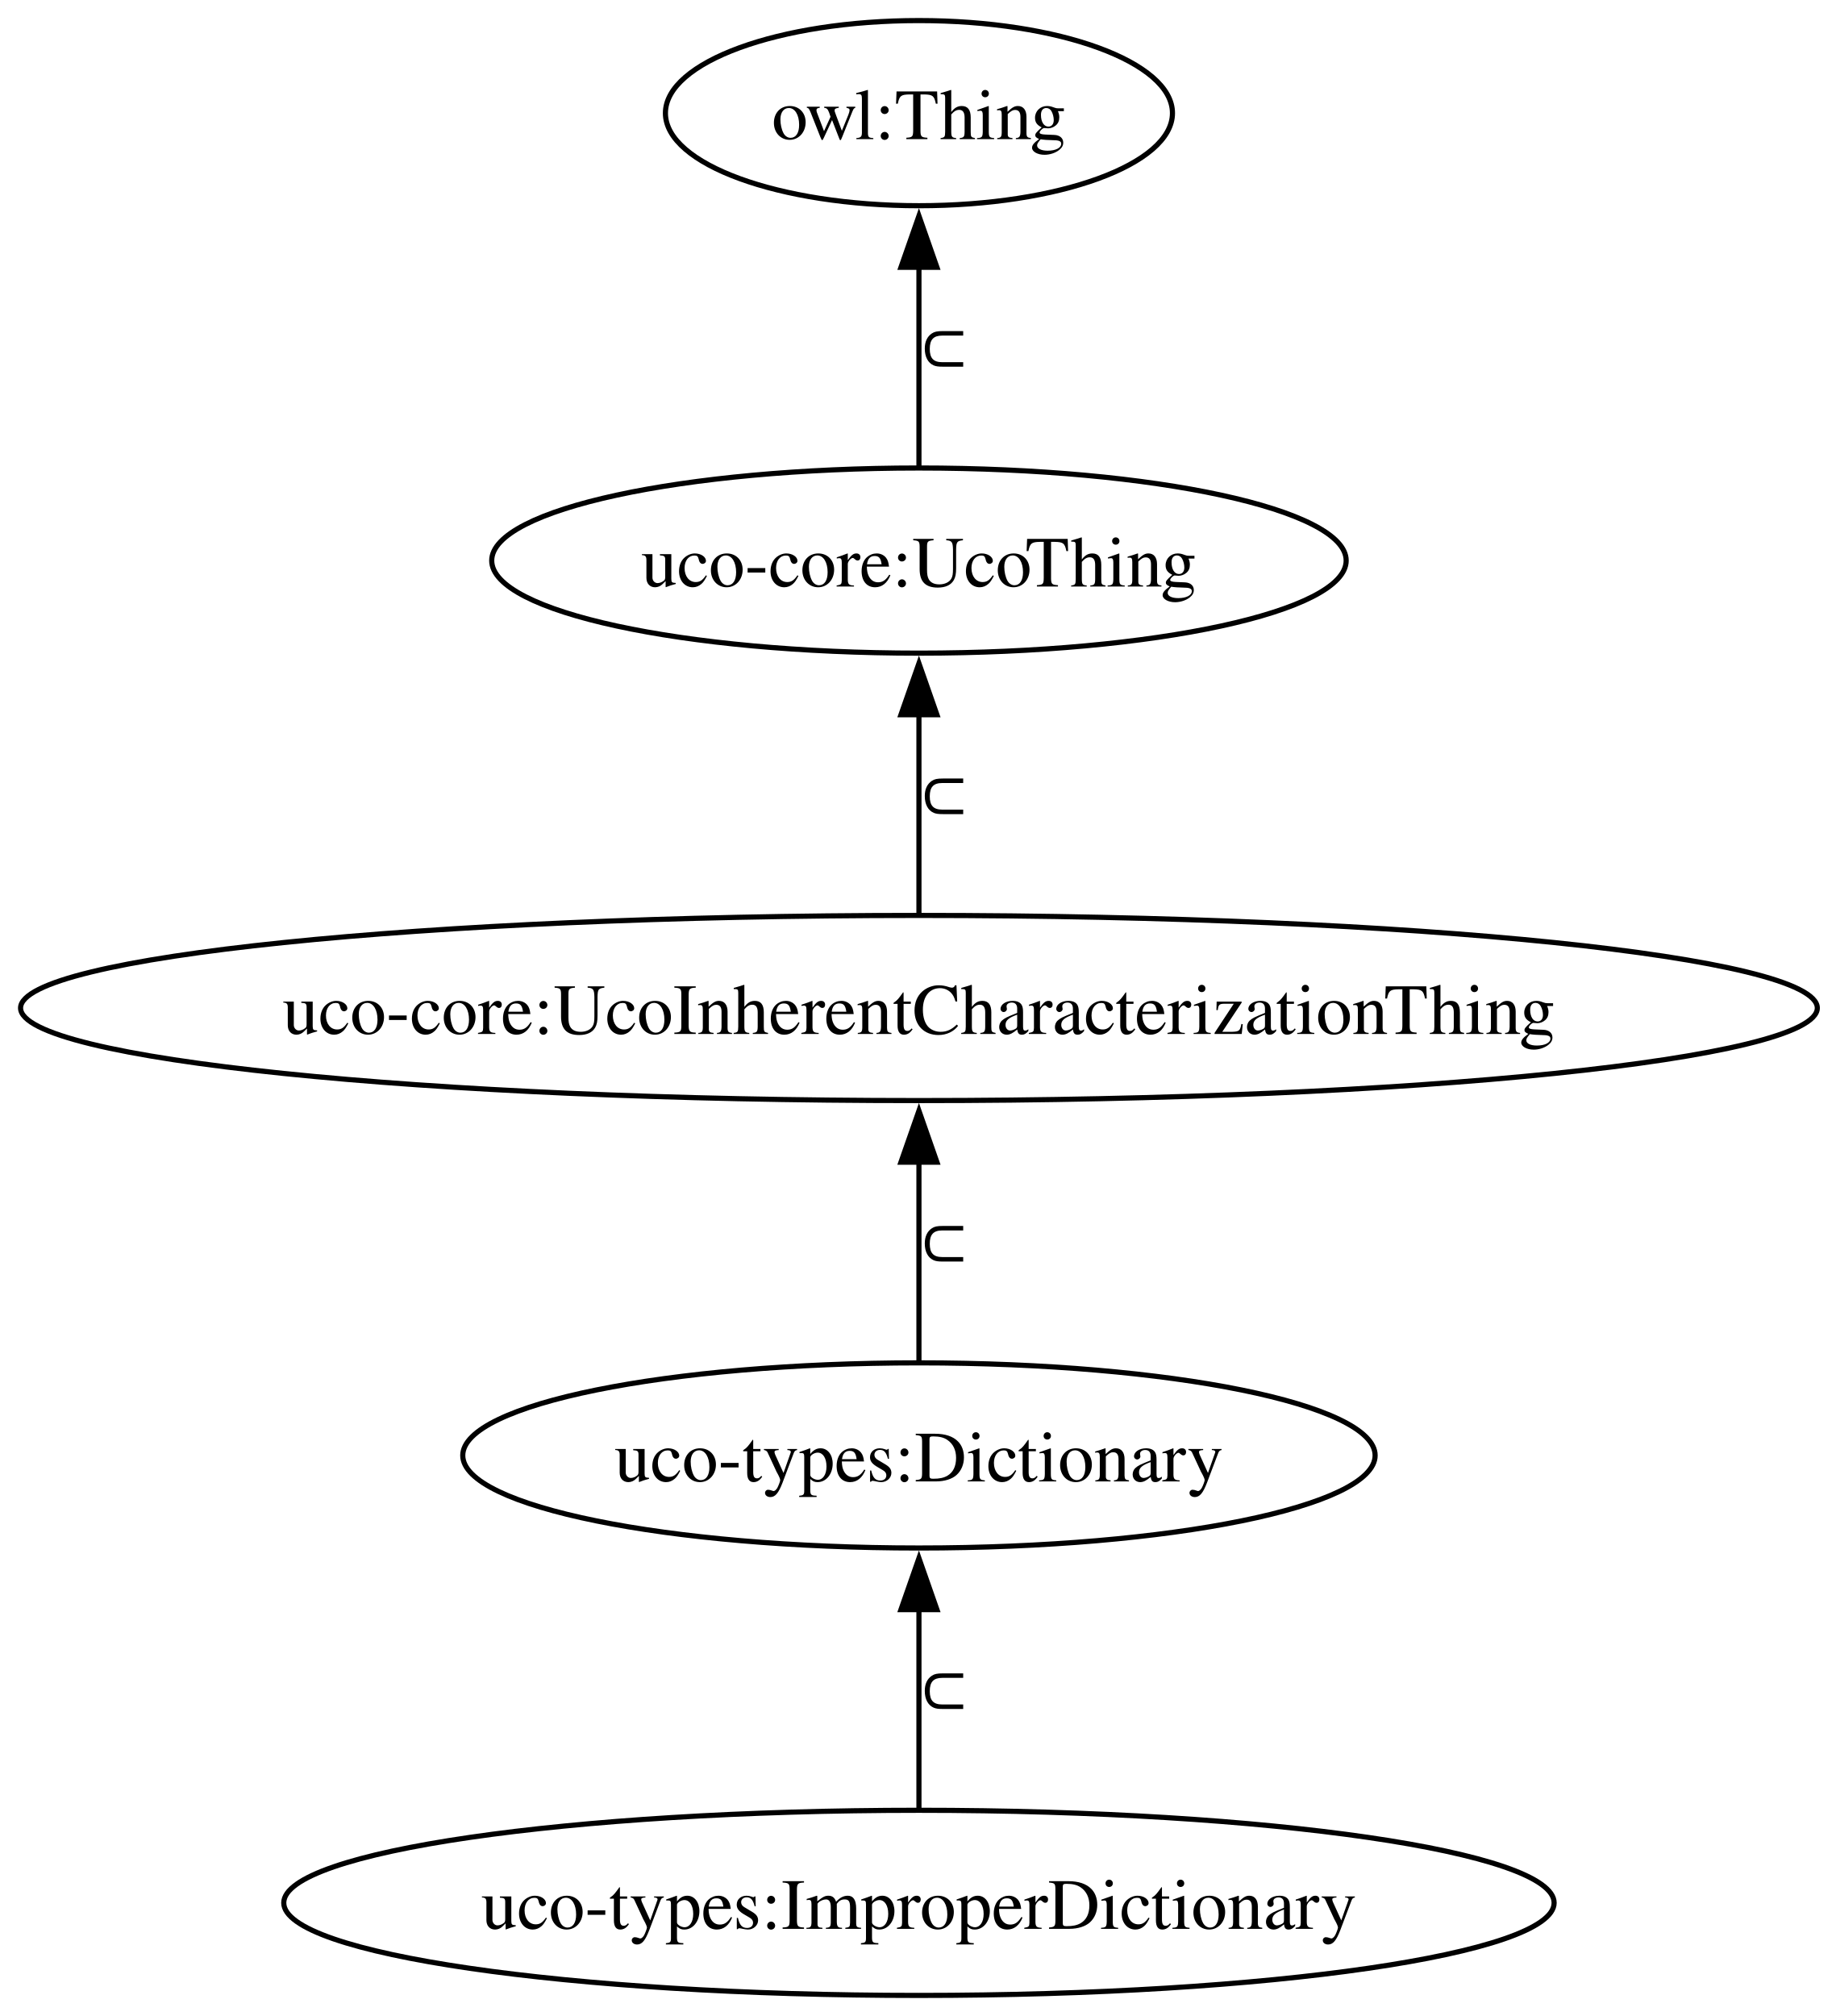
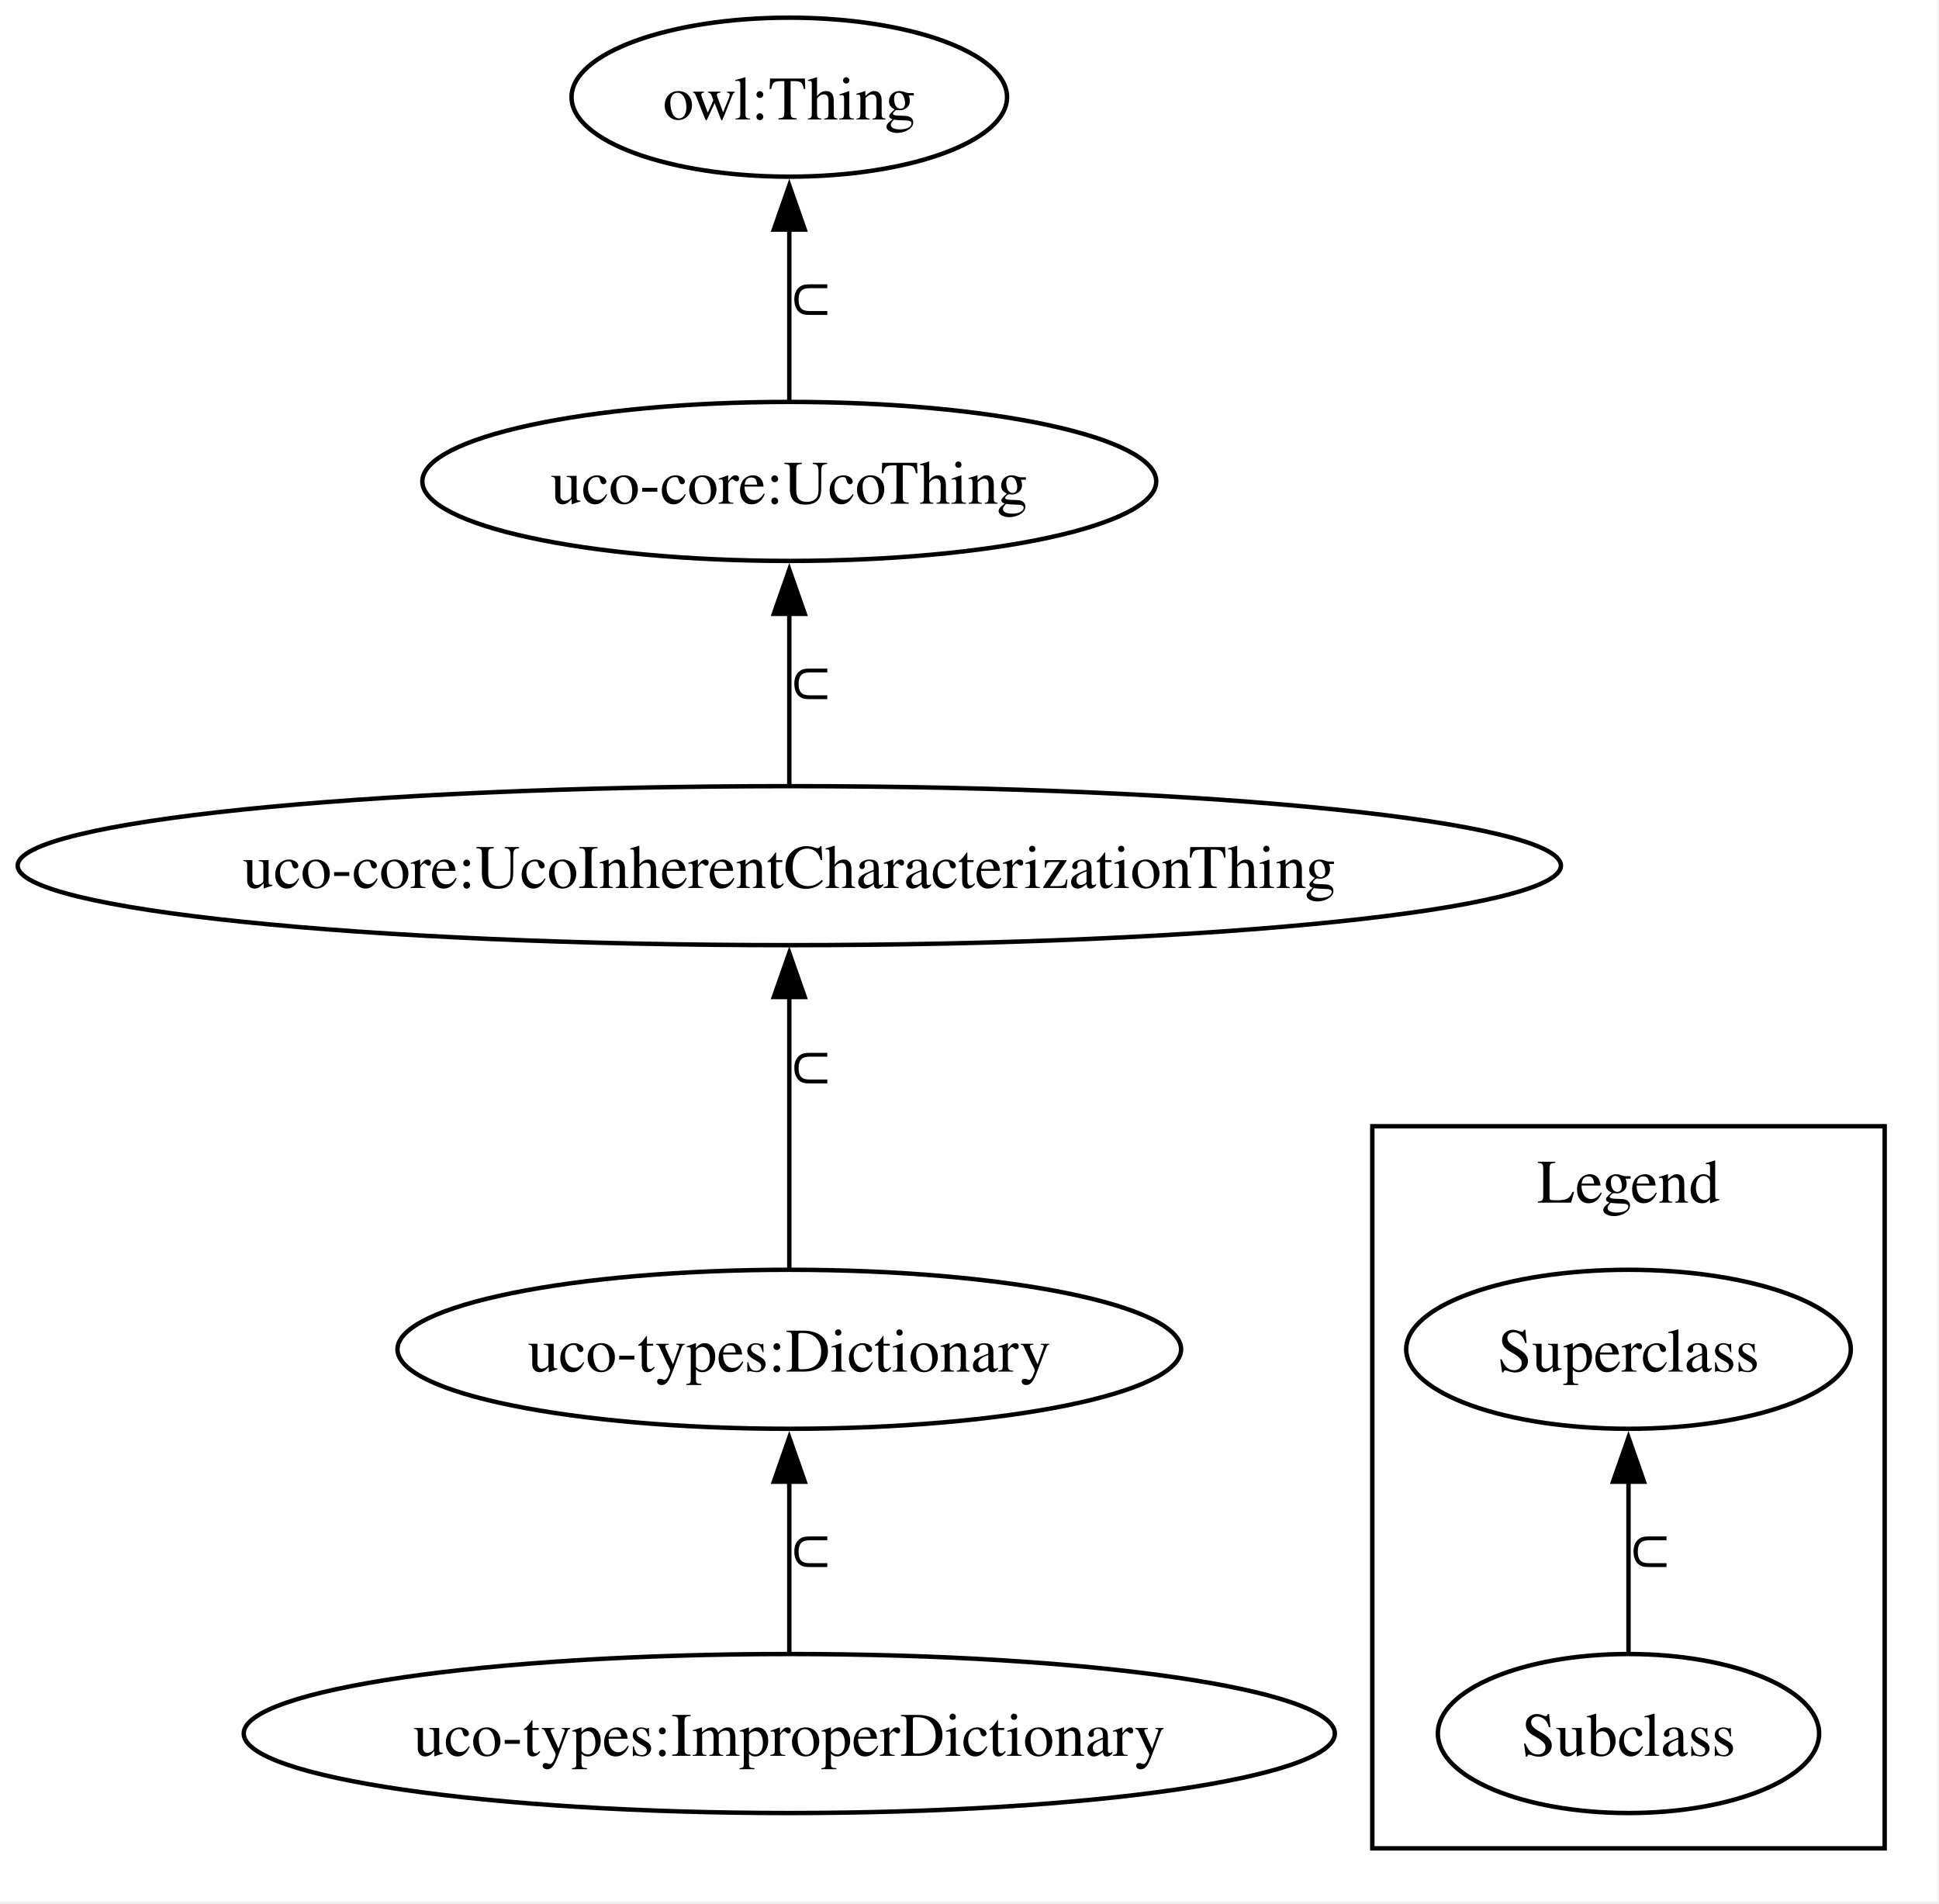
- <svg xmlns="http://www.w3.org/2000/svg" xmlns:xlink="http://www.w3.org/1999/xlink" width="357pt" height="392pt" viewBox="0.00 0.00 357.00 392.00">
-   <g id="graph0" class="graph" transform="scale(1 1) rotate(0) translate(4 388)">
-     <polygon fill="white" stroke="none" points="-4,4 -4,-388 353.39,-388 353.39,4 -4,4" />
+ <svg xmlns="http://www.w3.org/2000/svg" xmlns:xlink="http://www.w3.org/1999/xlink" width="439pt" height="431pt" viewBox="0.00 0.00 439.00 431.00">
+   <g id="graph0" class="graph" transform="scale(1 1) rotate(0) translate(4 426.5)">
+     <polygon fill="white" stroke="none" points="-4,4 -4,-426.5 434.7,-426.5 434.7,4 -4,4" />
+     <g id="clust1" class="cluster">
+       <polygon fill="none" stroke="black" points="306.7,-8 306.7,-171.5 422.7,-171.5 422.7,-8 306.7,-8" />
+       <text xml:space="preserve" text-anchor="middle" x="364.7" y="-154.2" font-family="Times,serif" font-size="14.00">Legend</text>
+     </g>
    <g id="node1" class="node">
      <g id="a_node1">
        <a xlink:title="http://www.w3.org/2002/07/owl#Thing">
-           <ellipse fill="none" stroke="black" cx="174.7" cy="-366" rx="49.3" ry="18" />
-           <text xml:space="preserve" text-anchor="middle" x="174.7" y="-360.95" font-family="Times,serif" font-size="14.00">owl:Thing</text>
+           <ellipse fill="none" stroke="black" cx="174.7" cy="-404.5" rx="49.3" ry="18" />
+           <text xml:space="preserve" text-anchor="middle" x="174.7" y="-399.45" font-family="Times,serif" font-size="14.00">owl:Thing</text>
        </a>
      </g>
    </g>
    <g id="node2" class="node">
      <g id="a_node2">
        <a xlink:title="https://ontology.unifiedcyberontology.org/uco/core/UcoInherentCharacterizationThing">
-           <ellipse fill="none" stroke="black" cx="174.7" cy="-192" rx="174.7" ry="18" />
-           <text xml:space="preserve" text-anchor="middle" x="174.7" y="-186.95" font-family="Times,serif" font-size="14.00">uco-core:UcoInherentCharacterizationThing</text>
+           <ellipse fill="none" stroke="black" cx="174.7" cy="-230.5" rx="174.7" ry="18" />
+           <text xml:space="preserve" text-anchor="middle" x="174.7" y="-225.45" font-family="Times,serif" font-size="14.00">uco-core:UcoInherentCharacterizationThing</text>
        </a>
      </g>
    </g>
    <g id="node3" class="node">
      <g id="a_node3">
        <a xlink:title="https://ontology.unifiedcyberontology.org/uco/core/UcoThing">
-           <ellipse fill="none" stroke="black" cx="174.7" cy="-279" rx="83.08" ry="18" />
-           <text xml:space="preserve" text-anchor="middle" x="174.7" y="-273.95" font-family="Times,serif" font-size="14.00">uco-core:UcoThing</text>
+           <ellipse fill="none" stroke="black" cx="174.7" cy="-317.5" rx="83.08" ry="18" />
+           <text xml:space="preserve" text-anchor="middle" x="174.7" y="-312.45" font-family="Times,serif" font-size="14.00">uco-core:UcoThing</text>
        </a>
      </g>
    </g>
    <g id="edge1" class="edge">
-       <path fill="none" stroke="black" d="M174.7,-210.2C174.7,-221.42 174.7,-236.33 174.7,-249.31" />
-       <polygon fill="black" stroke="black" points="171.2,-249.02 174.7,-259.02 178.2,-249.02 171.2,-249.02" />
-       <text xml:space="preserve" text-anchor="middle" x="179.57" y="-229.7" font-family="Times,serif" font-size="14.00">⊂</text>
+       <path fill="none" stroke="black" d="M174.7,-248.7C174.7,-259.92 174.7,-274.83 174.7,-287.81" />
+       <polygon fill="black" stroke="black" points="171.2,-287.52 174.7,-297.52 178.2,-287.52 171.2,-287.52" />
+       <text xml:space="preserve" text-anchor="middle" x="179.57" y="-268.2" font-family="Times,serif" font-size="14.00">⊂</text>
    </g>
    <g id="edge2" class="edge">
-       <path fill="none" stroke="black" d="M174.7,-297.2C174.7,-308.42 174.7,-323.33 174.7,-336.31" />
-       <polygon fill="black" stroke="black" points="171.2,-336.02 174.7,-346.02 178.2,-336.02 171.2,-336.02" />
-       <text xml:space="preserve" text-anchor="middle" x="179.57" y="-316.7" font-family="Times,serif" font-size="14.00">⊂</text>
+       <path fill="none" stroke="black" d="M174.7,-335.7C174.7,-346.92 174.7,-361.83 174.7,-374.81" />
+       <polygon fill="black" stroke="black" points="171.2,-374.52 174.7,-384.52 178.2,-374.52 171.2,-374.52" />
+       <text xml:space="preserve" text-anchor="middle" x="179.57" y="-355.2" font-family="Times,serif" font-size="14.00">⊂</text>
    </g>
    <g id="node4" class="node">
      <g id="a_node4">
        <a xlink:title="https://ontology.unifiedcyberontology.org/uco/types/Dictionary">
-           <ellipse fill="none" stroke="black" cx="174.7" cy="-105" rx="88.71" ry="18" />
-           <text xml:space="preserve" text-anchor="middle" x="174.7" y="-99.95" font-family="Times,serif" font-size="14.00">uco-types:Dictionary</text>
+           <ellipse fill="none" stroke="black" cx="174.7" cy="-121" rx="88.71" ry="18" />
+           <text xml:space="preserve" text-anchor="middle" x="174.7" y="-115.95" font-family="Times,serif" font-size="14.00">uco-types:Dictionary</text>
        </a>
      </g>
    </g>
    <g id="edge3" class="edge">
-       <path fill="none" stroke="black" d="M174.7,-123.2C174.7,-134.42 174.7,-149.33 174.7,-162.31" />
-       <polygon fill="black" stroke="black" points="171.2,-162.02 174.7,-172.02 178.2,-162.02 171.2,-162.02" />
-       <text xml:space="preserve" text-anchor="middle" x="179.57" y="-142.7" font-family="Times,serif" font-size="14.00">⊂</text>
+       <path fill="none" stroke="black" d="M174.7,-139.27C174.7,-155.88 174.7,-181.3 174.7,-200.93" />
+       <polygon fill="black" stroke="black" points="171.2,-200.76 174.7,-210.76 178.2,-200.76 171.2,-200.76" />
+       <text xml:space="preserve" text-anchor="middle" x="179.57" y="-181.2" font-family="Times,serif" font-size="14.00">⊂</text>
    </g>
    <g id="node5" class="node">
      <g id="a_node5">
        <a xlink:title="https://ontology.unifiedcyberontology.org/uco/types/ImproperDictionary">
-           <ellipse fill="none" stroke="black" cx="174.7" cy="-18" rx="123.52" ry="18" />
-           <text xml:space="preserve" text-anchor="middle" x="174.7" y="-12.95" font-family="Times,serif" font-size="14.00">uco-types:ImproperDictionary</text>
+           <ellipse fill="none" stroke="black" cx="174.7" cy="-34" rx="123.52" ry="18" />
+           <text xml:space="preserve" text-anchor="middle" x="174.7" y="-28.95" font-family="Times,serif" font-size="14.00">uco-types:ImproperDictionary</text>
        </a>
      </g>
    </g>
    <g id="edge4" class="edge">
-       <path fill="none" stroke="black" d="M174.7,-36.2C174.7,-47.42 174.7,-62.33 174.7,-75.31" />
-       <polygon fill="black" stroke="black" points="171.2,-75.02 174.7,-85.02 178.2,-75.02 171.2,-75.02" />
-       <text xml:space="preserve" text-anchor="middle" x="179.57" y="-55.7" font-family="Times,serif" font-size="14.00">⊂</text>
+       <path fill="none" stroke="black" d="M174.7,-52.2C174.7,-63.42 174.7,-78.33 174.7,-91.31" />
+       <polygon fill="black" stroke="black" points="171.2,-91.02 174.7,-101.02 178.2,-91.02 171.2,-91.02" />
+       <text xml:space="preserve" text-anchor="middle" x="179.57" y="-71.7" font-family="Times,serif" font-size="14.00">⊂</text>
+     </g>
+     <g id="node6" class="node">
+       <ellipse fill="none" stroke="black" cx="364.7" cy="-34" rx="43.16" ry="18" />
+       <text xml:space="preserve" text-anchor="middle" x="364.7" y="-28.95" font-family="Times,serif" font-size="14.00">Subclass</text>
+     </g>
+     <g id="node7" class="node">
+       <ellipse fill="none" stroke="black" cx="364.7" cy="-121" rx="50.33" ry="18" />
+       <text xml:space="preserve" text-anchor="middle" x="364.7" y="-115.95" font-family="Times,serif" font-size="14.00">Superclass</text>
+     </g>
+     <g id="edge5" class="edge">
+       <path fill="none" stroke="black" d="M364.7,-52.2C364.7,-63.42 364.7,-78.33 364.7,-91.31" />
+       <polygon fill="black" stroke="black" points="361.2,-91.02 364.7,-101.02 368.2,-91.02 361.2,-91.02" />
+       <text xml:space="preserve" text-anchor="middle" x="369.57" y="-71.7" font-family="Times,serif" font-size="14.00">⊂</text>
    </g>
  </g>
</svg>
